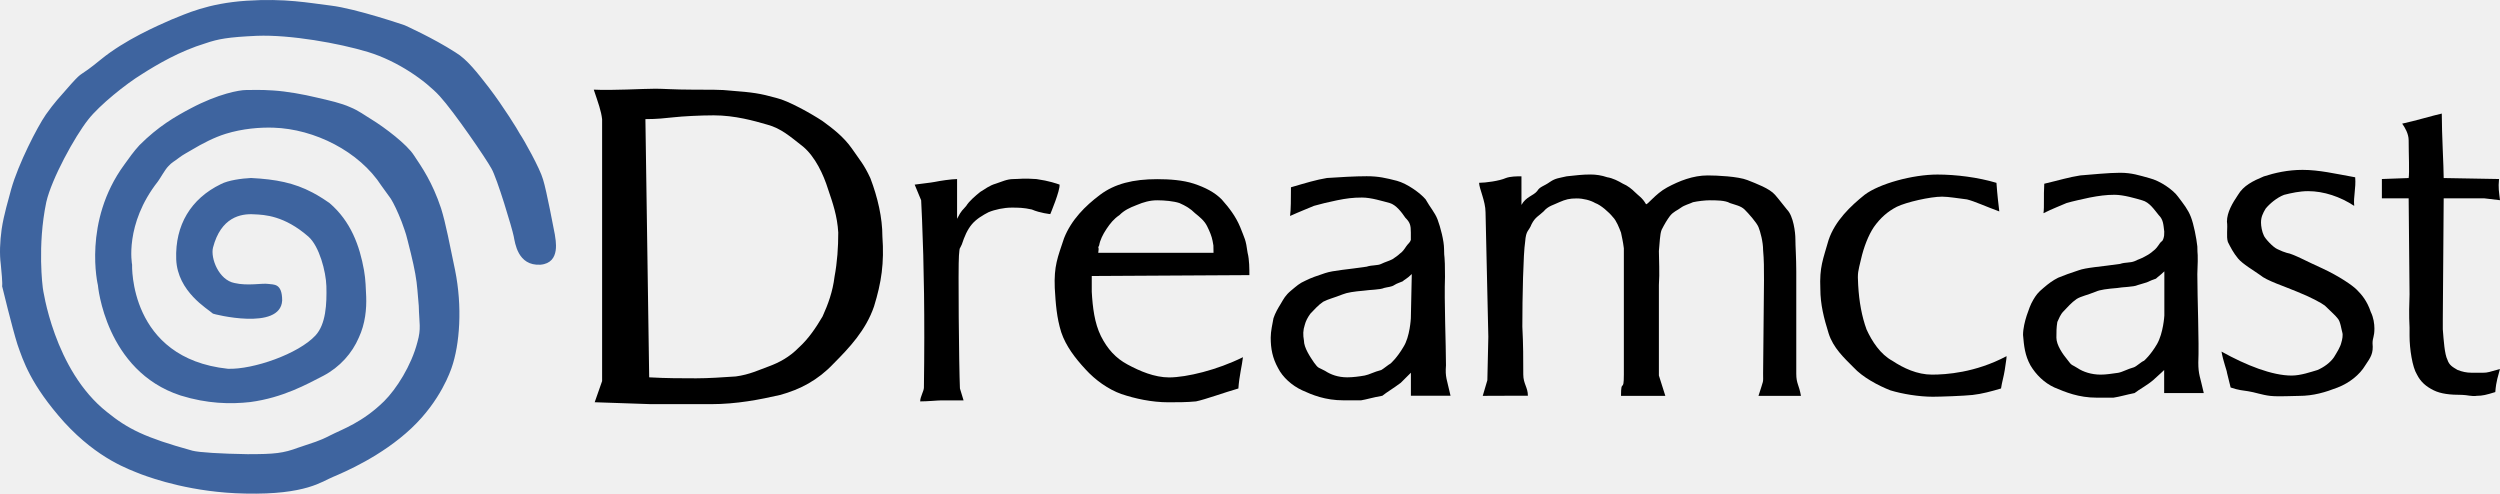
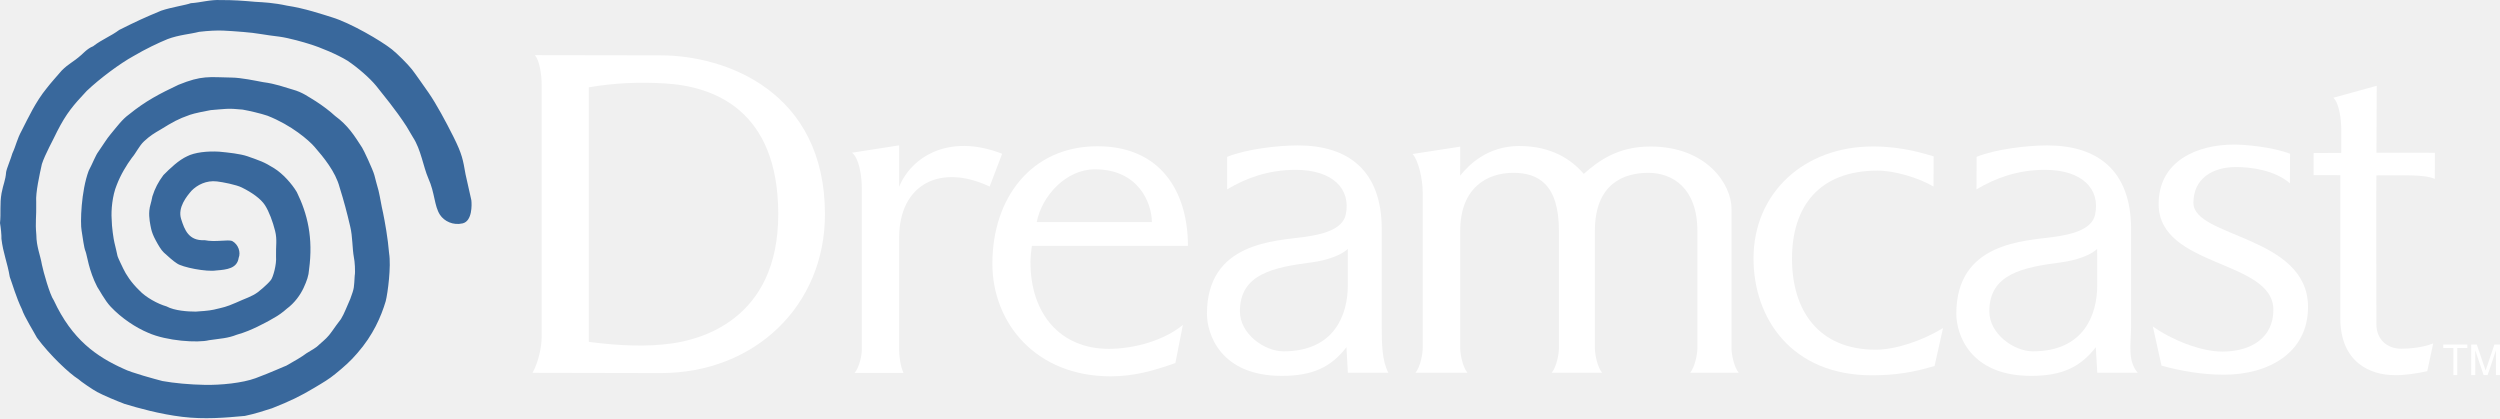
- <svg xmlns="http://www.w3.org/2000/svg" viewBox="0 0 1013.984 200.222" height="200.222" width="1013.984" xml:space="preserve" version="1.1" id="svg2">
-   <defs id="defs6">
-     <clipPath id="clipPath16" clipPathUnits="userSpaceOnUse">
-       <path id="path18" d="m 0,160.178 811.187,0 L 811.187,0 0,0 0,160.178 Z" />
-     </clipPath>
-   </defs>
-   <g transform="matrix(1.25,0,0,-1.25,0,200.2225)" id="g10">
-     <g id="g12">
-       <g clip-path="url(#clipPath16)" id="g14">
-         <g transform="translate(451.1852,42.2087)" id="g20">
-           <path id="path22" style="fill:#000000;fill-opacity:1;fill-rule:nonzero;stroke:none" d="m 0,0 c -0.59,-0.288 -2.376,-1.771 -2.997,-2.089 -2.377,-0.605 -3.875,-1.498 -5.358,-1.786 -1.771,-0.318 -3.891,-0.59 -5.692,-0.59 -2.982,0 -5.358,0.893 -7.175,2.089 -2.104,1.18 -2.104,0.605 -3.602,2.709 -1.181,1.756 -3.27,4.768 -3.27,7.16 -0.318,1.801 -0.318,3.3 0.287,5.101 0.303,1.196 0.924,2.376 1.802,3.587 1.181,1.196 2.407,2.695 4.178,3.891 1.801,0.923 3.3,1.195 6.281,2.376 1.499,0.606 3.603,0.923 6.903,1.211 1.771,0.288 5.358,0.288 6.569,0.878 1.196,0.318 2.407,0.318 3.3,0.938 0.893,0.591 2.089,0.893 2.695,1.196 0.59,0.576 1.498,0.893 2.982,2.377 L 6.6,14.698 c 0,0 -0.288,-5.994 -2.392,-9.279 C 2.104,1.801 0,0 0,0 m -32.59,47.893 c 3.285,1.484 5.692,2.392 7.765,3.285 2.12,0.606 4.496,1.181 7.478,1.801 2.997,0.606 5.101,0.893 8.098,0.893 2.982,0 6.6,-1.165 8.977,-1.771 2.104,-0.62 3.875,-2.997 5.101,-4.798 C 6.327,45.805 6.6,44.896 6.6,42.52 l 0,-2.407 C 6.312,39.22 5.707,38.932 5.101,38.039 4.496,37.131 3.905,36.238 3.012,35.648 2.407,35.042 1.484,34.437 0.606,33.846 -0.59,33.241 -1.771,32.953 -2.997,32.348 -4.178,31.742 -5.979,32.03 -7.75,31.44 c -5.994,-0.909 -10.777,-1.181 -13.472,-2.089 -2.694,-0.893 -4.495,-1.499 -6.297,-2.407 -2.074,-0.893 -2.982,-1.801 -4.783,-3.285 -1.802,-1.498 -2.377,-2.679 -3.27,-4.193 -0.923,-1.483 -1.816,-2.997 -2.407,-4.768 -0.317,-1.801 -0.893,-4.178 -0.893,-6.282 0,-3.602 0.576,-6.599 2.377,-9.869 1.498,-2.982 4.496,-5.676 7.795,-7.205 3.27,-1.499 7.478,-3.27 13.472,-3.27 l 5.677,0 c 1.801,0.288 3.572,0.893 6.902,1.484 1.499,1.211 3.572,2.391 5.964,4.193 2.104,2.088 3.3,3.284 3.3,3.284 l 0,-7.477 5.994,0 6.872,0 c -1.195,5.388 -1.786,5.994 -1.483,9.869 0,6.6 -0.606,20.965 -0.318,28.73 0,7.795 -0.303,5.676 -0.303,8.976 0,2.694 -1.196,7.19 -2.089,9.567 -0.923,2.406 -2.406,3.905 -3.905,6.599 -1.801,2.104 -5.994,5.101 -9.279,5.995 -3.572,0.923 -5.994,1.498 -9.854,1.498 -3.603,0 -8.976,-0.303 -12.866,-0.575 -3.603,-0.606 -6.6,-1.529 -11.686,-3.012 -0.015,-3.936 -0.015,-7.236 -0.288,-9.31" />
-         </g>
-         <g transform="translate(695.677,43.1168)" id="g24">
-           <path id="path26" style="fill:#000000;fill-opacity:1;fill-rule:nonzero;stroke:none" d="m 0,0 c -0.893,-0.318 -2.392,-1.801 -3.285,-2.119 -2.104,-0.575 -3.587,-1.499 -5.086,-1.786 -2.119,-0.288 -3.89,-0.591 -5.691,-0.591 -2.982,0 -5.677,0.893 -7.478,2.104 -1.801,1.196 -1.801,0.591 -3.3,2.695 -1.498,1.801 -3.587,4.783 -3.587,7.19 0,1.771 0,3.3 0.303,5.101 0.59,1.181 0.923,2.376 2.088,3.542 1.211,1.211 2.407,2.71 4.208,3.936 1.499,0.893 3.27,1.18 6.252,2.376 1.226,0.575 3.603,0.893 6.902,1.166 1.499,0.318 5.389,0.318 6.6,0.938 0.893,0.288 2.089,0.591 2.982,0.893 1.196,0.591 2.089,0.893 2.967,1.196 0.605,0.606 1.211,0.923 2.725,2.377 l 0,-14.35 c 0,0 -0.318,-5.677 -2.392,-9.279 C 2.089,1.771 0,0 0,0 m -32.62,47.878 c 2.982,1.499 5.389,2.377 7.478,3.3 2.073,0.606 4.783,1.181 7.477,1.771 2.982,0.575 5.389,0.908 8.083,0.908 2.982,0 6.872,-1.181 8.961,-1.786 2.392,-0.621 3.906,-2.997 5.389,-4.798 1.499,-1.499 1.499,-2.952 1.802,-5.359 0,-0.923 0,-1.513 -0.318,-2.391 C 5.949,38.584 5.646,38.917 5.056,38.009 4.451,37.116 3.845,36.223 2.952,35.617 2.346,35.042 1.453,34.437 0.258,33.816 c -0.909,-0.575 -2.105,-0.893 -3.3,-1.498 -1.499,-0.606 -2.982,-0.288 -4.753,-0.894 -6.297,-0.908 -11.08,-1.18 -13.472,-2.088 -2.725,-0.909 -4.496,-1.514 -6.6,-2.392 -1.801,-0.923 -2.997,-1.801 -4.783,-3.33 -1.801,-1.484 -2.407,-2.362 -3.3,-3.86 -0.893,-1.499 -1.514,-3.3 -2.119,-5.101 -0.575,-1.786 -1.181,-4.178 -1.181,-6.282 0.303,-3.572 0.605,-6.6 2.407,-9.869 1.771,-2.982 4.48,-5.677 7.78,-7.175 3.573,-1.499 7.796,-3.3 13.775,-3.3 l 5.359,0 c 2.119,0.318 3.89,0.893 6.872,1.498 1.513,1.196 3.905,2.407 5.994,4.163 2.407,2.134 3.602,3.315 3.602,3.315 l 0,-7.478 5.995,0 6.857,0 c -1.181,5.374 -1.771,5.995 -1.771,9.885 0.287,6.584 -0.318,20.934 -0.318,28.7 0.318,7.795 0,5.676 0,8.991 -0.288,2.679 -1.166,7.205 -2.089,9.551 -0.908,2.407 -2.377,4.208 -4.178,6.6 -1.498,2.119 -5.676,5.101 -9.279,6.009 -3.285,0.893 -5.676,1.741 -9.551,1.741 -3.603,0 -9.279,-0.575 -12.897,-0.863 -3.875,-0.605 -6.57,-1.498 -11.671,-2.694 -0.257,-4.193 0.046,-7.463 -0.257,-9.567" />
-         </g>
-         <g transform="translate(481.111,31.7339)" id="g28">
-           <path id="path30" style="fill:#000000;fill-opacity:1;fill-rule:nonzero;stroke:none" d="M 0,0 1.499,5.071 1.816,19.163 0.908,59.564 c 0,3.602 -2.089,7.765 -2.089,9.566 2.089,0 6.57,0.606 8.644,1.529 1.498,0.575 3.602,0.575 5.101,0.575 l 0,-9.278 c 1.498,2.694 3.875,2.966 5.101,4.495 0.893,1.499 2.104,1.499 4.178,2.982 1.801,1.226 2.982,1.226 5.388,1.801 2.998,0.318 5.071,0.591 7.766,0.591 1.801,0 3.602,-0.288 5.388,-0.893 1.802,-0.288 3.573,-1.196 5.086,-2.089 1.499,-0.606 2.982,-1.801 3.875,-2.71 1.211,-1.226 2.407,-1.801 3.603,-3.89 0.303,-0.605 2.982,3.27 6.872,5.374 3.906,2.104 8.386,3.905 13.185,3.905 2.981,0 9.854,-0.318 12.851,-1.498 2.997,-1.196 7.19,-2.725 8.991,-4.799 1.786,-2.074 2.377,-2.982 3.875,-4.783 2.104,-2.089 2.725,-7.478 2.725,-9.567 0,-2.391 0.287,-5.994 0.287,-10.49 l 0,-33.18 c 0,-3.3 0.909,-3.602 1.514,-7.205 l -6.6,0 -7.175,0 c 1.771,5.676 1.499,3.905 1.499,7.205 l 0.288,30.198 c 0,4.208 0,6.6 -0.288,9.885 0,2.664 -0.893,5.994 -1.499,7.478 -0.605,1.483 -3.299,4.495 -4.495,5.676 -1.211,1.196 -2.982,1.498 -4.783,2.119 -1.499,0.893 -4.496,0.893 -6.57,0.893 -1.514,0 -3.905,-0.287 -5.404,-0.621 -1.18,-0.575 -2.694,-0.893 -3.905,-1.771 -1.181,-0.908 -2.377,-1.21 -3.572,-2.694 -0.909,-1.211 -1.787,-2.679 -2.695,-4.48 -0.605,-1.529 -0.605,-4.208 -0.893,-6.903 0,-2.982 0.288,-6.872 0,-11.05 L 57.157,6.6 59.246,0 51.768,0 44.866,0 c 0,5.994 0.923,0.605 0.923,6.887 l 0,27.232 0,13.744 c -0.303,2.407 -0.575,3.3 -0.923,5.101 -0.575,1.499 -1.468,3.89 -2.664,5.071 -1.211,1.529 -3.906,3.905 -5.707,4.526 -1.498,0.893 -3.875,1.499 -5.979,1.499 -2.392,0 -3.603,-0.318 -5.691,-1.227 -1.802,-0.893 -3.573,-1.18 -5.071,-2.981 -1.529,-1.484 -2.71,-1.802 -3.906,-4.148 -0.923,-2.407 -1.801,-1.801 -2.089,-5.737 -0.605,-3.86 -0.908,-17.937 -0.908,-27.504 0.303,-5.691 0.303,-10.762 0.303,-15.545 0,-2.982 1.498,-4.178 1.498,-6.888 l -6.872,0 C 6.585,0 2.71,0 0,0" />
-         </g>
-         <g transform="translate(651.0836,44.6154)" id="g32">
-           <path id="path34" style="fill:#000000;fill-opacity:1;fill-rule:nonzero;stroke:none" d="m 0,0 c 0,-0.923 -0.318,-2.407 -0.59,-4.496 -0.318,-2.104 -0.909,-3.905 -1.211,-5.994 -2.982,-0.893 -6.267,-1.786 -9.249,-2.104 -2.725,-0.303 -10.475,-0.575 -12.897,-0.575 -4.48,0 -9.884,0.893 -13.759,2.074 -3.89,1.528 -8.976,4.208 -11.973,7.477 -2.982,2.997 -6.6,6.297 -8.084,11.081 -1.483,4.783 -2.664,9.278 -2.664,14.349 -0.318,7.19 0.893,9.582 2.664,15.849 2.105,6.297 7.206,11.08 11.686,14.683 4.753,3.602 15.561,6.584 23.644,6.584 5.994,0 13.154,-0.893 19.148,-2.694 0.303,-4.208 0.606,-6.57 0.924,-9.279 -4.193,1.529 -8.099,3.33 -10.49,3.905 -2.68,0.318 -5.995,0.893 -8.068,0.893 -3.89,0 -11.671,-1.801 -14.668,-3.269 -2.982,-1.529 -5.358,-3.603 -7.478,-6.6 -1.801,-2.695 -3.3,-6.585 -4.177,-10.475 -0.909,-3.905 -1.181,-4.178 -0.909,-8.371 0.303,-5.388 1.181,-10.172 2.71,-14.365 1.771,-3.89 4.496,-8.068 8.371,-10.172 3.602,-2.391 8.083,-4.495 12.866,-4.495 4.465,0 14.032,0.59 24.204,5.994" />
-         </g>
-         <g transform="translate(723.7862,34.4434)" id="g36">
-           <path id="path38" style="fill:#000000;fill-opacity:1;fill-rule:nonzero;stroke:none" d="m 0,0 -1.181,4.768 c 0,0.606 -1.195,3.588 -1.786,6.888 8.068,-4.496 16.469,-7.781 22.736,-7.781 2.982,0 6.282,1.181 8.37,1.786 2.105,0.893 4.193,2.407 5.389,4.163 0.924,1.529 2.089,3.315 2.407,4.813 0.288,0.909 0.575,2.377 0.288,3.27 -0.288,0.923 -0.606,3.603 -1.499,4.511 -0.605,0.893 -2.997,2.967 -4.178,4.178 -1.196,0.893 -4.495,2.694 -8.991,4.495 -4.178,1.771 -9.884,3.573 -11.958,5.374 -2.119,1.514 -5.692,3.587 -7.19,5.389 -1.499,1.801 -2.407,3.587 -3.3,5.358 -0.575,1.817 0,4.511 -0.303,6.63 0,2.982 1.786,5.994 3.587,8.659 1.772,2.997 4.784,4.495 8.371,5.994 3.603,1.165 7.796,2.119 12.579,2.119 5.373,0 10.475,-1.226 17.074,-2.407 0.288,-3.602 -0.62,-6.297 -0.317,-9.279 -4.511,2.982 -9.885,4.784 -14.956,4.784 -2.724,0 -5.389,-0.591 -7.795,-1.196 -2.407,-0.908 -4.784,-2.982 -5.995,-4.481 -0.893,-1.498 -1.498,-2.724 -1.498,-4.495 0,-1.196 0.318,-2.982 0.893,-4.178 0.318,-0.923 2.997,-3.89 4.496,-4.496 2.104,-0.908 1.211,-0.605 2.982,-1.181 2.119,-0.317 6.902,-2.997 11.67,-5.101 5.102,-2.376 9.597,-5.373 11.08,-6.902 1.499,-1.499 3.3,-3.557 4.496,-7.175 0.908,-1.801 1.181,-3.89 1.181,-5.374 0,-2.694 -0.606,-2.982 -0.606,-4.783 0.318,-3.3 -0.575,-4.511 -2.376,-7.19 -1.771,-2.982 -5.101,-5.676 -8.976,-7.175 -3.89,-1.498 -7.765,-2.709 -12.564,-2.709 -2.104,0 -6.6,-0.288 -9.264,0 -2.694,0.302 -5.101,1.211 -7.205,1.513 C 3.906,-0.923 2.725,-0.923 0,0" />
-         </g>
-         <g transform="translate(811.1719,40.4376)" id="g40">
-           <path id="path42" style="fill:#000000;fill-opacity:1;fill-rule:nonzero;stroke:none" d="m 0,0 c -0.59,-2.407 -1.196,-3.618 -1.514,-7.478 -2.982,-0.923 -4.178,-1.211 -5.979,-1.211 -1.514,-0.287 -3.3,0.303 -4.798,0.303 -3.875,0 -6.873,0.318 -9.249,1.499 -2.407,1.195 -4.193,2.694 -5.389,5.101 -1.498,2.376 -2.406,8.37 -2.406,12.548 l 0,2.725 c 0,1.498 -0.288,2.694 0,10.747 l -0.288,31.152 -8.689,0 0,6.267 8.689,0.318 c 0.288,1.74 0,7.765 0,12.245 0,2.119 -1.211,4.178 -2.104,5.404 4.178,0.893 10.187,2.695 12.851,3.27 0,-6.872 0.621,-17.044 0.621,-20.919 l 17.952,-0.318 c -0.287,-2.997 0,-4.178 0.318,-6.872 l -5.101,0.605 -13.169,0 -0.288,-39.205 0,-3.299 c 0.288,-3.603 0.575,-8.068 1.499,-9.87 0.575,-1.801 1.771,-2.407 3.269,-3.3 1.499,-0.605 2.997,-0.908 4.496,-0.908 l 3.905,0 C -4.178,-1.226 -3.285,-0.923 0,0" />
-         </g>
-         <g transform="translate(403.3071,44.2824)" id="g44">
-           <path id="path46" style="fill:#000000;fill-opacity:1;fill-rule:nonzero;stroke:none" d="m 0,0 c -0.288,-2.679 -1.196,-5.964 -1.483,-10.157 -4.178,-1.181 -10.778,-3.587 -13.76,-4.193 -2.982,-0.287 -5.994,-0.287 -8.976,-0.287 -5.374,0 -10.778,1.18 -15.273,2.694 -4.178,1.499 -8.401,4.465 -11.671,8.083 -3.3,3.572 -6.297,7.478 -7.795,11.943 -1.499,4.783 -1.802,9.279 -2.104,14.35 -0.288,7.205 0.923,9.884 3.012,16.166 2.376,5.995 6.872,10.475 11.67,14.078 4.784,3.602 10.778,5.086 18.543,5.086 3.905,0 8.371,-0.288 11.973,-1.484 3.588,-1.211 6.6,-2.709 8.977,-5.101 2.376,-2.694 4.495,-5.374 5.994,-8.976 1.498,-3.89 1.801,-3.89 2.407,-8.371 0.575,-2.119 0.575,-5.404 0.575,-7.205 l -51.148,-0.288 0,-5.101 c 0.288,-5.101 0.893,-10.172 2.967,-14.38 2.104,-4.178 4.783,-7.175 8.673,-9.248 3.906,-2.105 8.689,-4.178 13.487,-4.178 C -18.225,-6.539 -8.371,-4.163 0,0 m -46.955,33.861 37.404,0 c 0,2.967 0,2.089 -0.303,3.875 -0.288,1.499 -0.893,2.997 -1.786,4.784 -0.893,1.786 -2.392,2.966 -3.906,4.193 -1.498,1.498 -2.982,2.376 -5.071,3.299 -1.816,0.606 -4.813,0.894 -7.205,0.894 -2.391,0 -4.495,-0.621 -6.599,-1.514 -2.377,-0.893 -4.178,-1.786 -5.662,-3.3 -1.816,-1.211 -2.982,-2.679 -4.192,-4.481 -1.196,-1.801 -2.089,-3.602 -2.392,-5.373 l -0.303,-0.591 c 0,0 0.303,0 0.015,-1.786" />
-         </g>
-         <g transform="translate(298.5746,29.9325)" id="g48">
-           <path id="path50" style="fill:#000000;fill-opacity:1;fill-rule:nonzero;stroke:none" d="m 0,0 c 0,1.529 1.211,3.315 1.211,4.511 0.318,22.72 0,40.082 -0.606,54.447 l -0.287,6.297 -2.104,5.086 c 2.104,0.318 5.101,0.591 6.6,0.893 1.483,0.318 5.373,0.909 7.159,0.909 l 0,-12.897 c 1.529,3.012 1.802,2.725 2.982,4.208 0.924,1.529 2.997,3.27 4.496,4.496 1.529,0.908 2.982,2.104 5.101,2.709 1.786,0.575 3.587,1.484 5.691,1.484 1.787,0 3.285,0.317 7.493,0 4.148,-0.591 6.57,-1.484 7.478,-1.787 0.288,-1.786 -2.997,-9.581 -2.997,-9.581 0,0 -3.3,0.318 -5.994,1.498 -2.695,0.606 -4.466,0.606 -6.585,0.606 -2.376,0 -5.358,-0.606 -7.478,-1.499 -1.786,-0.923 -3.875,-2.134 -5.358,-3.875 -1.514,-1.801 -2.407,-3.92 -3.3,-6.599 -0.923,-2.12 -0.605,-0.318 -0.923,-3.603 -0.288,-3.588 0,-35.617 0.318,-43.095 l 1.18,-3.875 -7.174,0 C 5.707,0.333 2.407,0 0,0" />
-         </g>
-         <g transform="translate(192.9642,29.6601)" id="g52">
-           <path id="path54" style="fill:#000000;fill-opacity:1;fill-rule:nonzero;stroke:none" d="m 0,0 2.407,6.872 0,84.964 c -0.318,2.724 -1.196,5.086 -2.71,9.597 5.994,-0.318 15.864,0.302 20.041,0.302 2.392,0 6.297,-0.302 11.671,-0.302 5.389,0 10.187,0 12.564,-0.318 7.477,-0.575 9.597,-0.893 14.97,-2.377 3.875,-0.893 11.353,-5.101 14.955,-7.477 3.3,-2.407 6.873,-5.102 9.582,-8.977 2.664,-3.89 3.89,-5.101 5.964,-9.566 2.407,-6.312 3.905,-12.897 3.905,-18.876 C 93.97,45.153 93.047,38.887 90.64,31.106 87.976,23.311 82.572,17.634 77.501,12.533 72.4,7.145 66.724,4.163 60.139,2.361 53.57,0.863 46.092,-0.621 37.706,-0.621 l -19.451,0 L 0,0 Z m 17.68,8.083 c 5.646,-0.318 10.46,-0.318 15.243,-0.318 3.905,0 8.688,0.318 12.866,0.606 4.481,0.605 7.478,2.104 10.793,3.3 3.285,1.211 6.584,2.966 9.566,5.994 3.3,2.982 5.677,6.6 7.796,10.187 1.771,3.89 3.3,8.068 3.875,12.866 0.893,4.784 1.211,9.582 1.211,14.35 -0.318,5.389 -1.786,9.597 -3.315,14.078 -1.483,4.768 -4.163,10.474 -8.068,13.774 -4.178,3.27 -7.175,5.964 -11.671,7.16 -4.177,1.211 -10.459,3.012 -17.347,3.012 -4.495,0 -10.202,-0.318 -12.896,-0.62 -2.982,-0.303 -5.389,-0.606 -9.279,-0.606 L 17.68,8.083 Z" />
-         </g>
-         <g transform="translate(91.5573,62.656)" id="g56">
-           <path id="path58" style="fill:#3e649f;fill-opacity:1;fill-rule:nonzero;stroke:none" d="m 0,0 c 0,5.689 -2.708,5.129 -4.547,5.402 -1.983,0.287 -6.681,-0.711 -10.926,0.287 -5.115,0.992 -7.823,8.089 -6.969,11.501 2.558,9.806 8.951,11.084 13.348,10.79 3.419,-0.144 9.805,-0.424 17.614,-7.241 3.548,-3.125 5.682,-11.365 5.826,-16.041 0.15,-5.819 -0.144,-12.363 -3.549,-16.041 -5.539,-5.969 -20.172,-11.07 -28.397,-10.797 -32.24,3.412 -31.097,33.792 -31.097,33.792 0,0 -2.565,13.067 8.376,26.988 0.854,1.135 2.27,3.836 3.405,4.964 1.135,1.279 1.982,1.566 3.412,2.708 1.278,0.992 2.694,1.696 4.116,2.551 3.549,2.126 7.385,4.101 11.07,5.244 5.546,1.702 11.084,2.126 15.488,1.989 13.339,-0.423 27.829,-7.672 35.077,-18.892 1.128,-1.552 1.983,-2.694 2.974,-4.116 0.998,-1.567 2.27,-4.26 3.549,-7.522 1.709,-4.834 1.127,-2.844 2.981,-10.229 1.278,-5.251 1.86,-8.534 2.133,-11.925 0.151,-1.566 0.28,-3.261 0.438,-5.114 0.137,-5.826 0.841,-7.249 -0.438,-11.789 -1.982,-7.657 -6.824,-15.207 -10.797,-19.165 -7.097,-6.969 -13.62,-9.102 -17.463,-11.078 -3.836,-1.989 -5.395,-2.27 -10.359,-3.979 -4.963,-1.846 -7.672,-2.134 -16.486,-2.134 -8.656,0.137 -15.753,0.568 -17.88,1.128 -15.487,4.267 -21.019,7.105 -27.692,12.507 -17.327,13.62 -20.876,40.321 -20.876,40.321 0,0 -1.846,13.62 1.128,27.829 1.71,7.528 9.245,21.299 13.649,26.845 3.685,4.677 12.197,11.508 17.312,14.633 5.115,3.261 12.363,7.521 20.739,10.071 4.116,1.401 7.248,1.983 16.609,2.414 10.796,0.424 26.708,-2.414 36.068,-5.251 9.806,-2.989 18.742,-9.382 23.297,-14.339 4.676,-5.121 15.056,-20.308 16.752,-23.44 1.853,-3.124 6.817,-19.74 7.241,-22.01 0.438,-2.126 1.278,-9.655 8.67,-9.231 6.81,0.582 4.82,8.376 4.677,9.806 -0.288,1.422 -2.694,14.338 -3.836,17.887 -0.992,3.548 -6.236,12.923 -7.522,14.769 -0.567,1.142 -5.394,8.951 -10.071,15.057 -3.556,4.547 -6.975,9.101 -10.811,11.371 -7.234,4.67 -16.465,8.8 -16.465,8.8 0,0 -15.761,5.402 -24.007,6.394 -7.098,0.855 -14.755,2.406 -27.398,1.566 -12.636,-0.855 -19.597,-4.267 -24.274,-6.106 -4.554,-1.997 -15.056,-6.545 -22.879,-12.924 -7.816,-6.407 -5.395,-3.275 -9.655,-7.952 -4.116,-4.691 -5.395,-5.969 -8.232,-9.956 -2.845,-4.116 -8.937,-16.041 -11.228,-24.13 -0.841,-3.268 -2.407,-8.239 -3.118,-13.067 -0.567,-4.109 -0.718,-8.096 -0.28,-11.357 0.711,-6.961 0.424,-7.097 0.424,-7.097 0,0 3.261,-13.491 4.971,-18.893 1.839,-5.244 4.26,-13.06 15.193,-25.279 11.07,-12.076 21.156,-15.33 24.992,-16.896 3.836,-1.422 16.752,-5.962 33.798,-6.249 19.741,-0.431 24.855,3.972 28.404,5.394 3.685,1.566 15.761,6.681 25.415,15.761 9.655,9.08 12.78,18.886 13.067,19.597 2.687,7.665 3.549,19.891 1.128,31.816 -1.702,8.089 -2.981,15.064 -4.547,20.028 -2.845,8.512 -6.25,13.347 -8.8,17.176 -2.27,3.548 -9.382,8.95 -13.778,11.651 -2.133,1.265 -4.116,2.838 -6.961,3.98 -2.845,1.279 -6.537,2.119 -10.933,3.125 -4.116,0.991 -9.518,1.983 -14.058,2.27 -3.973,0.28 -7.378,0.136 -8.815,0.136 -1.982,0 -8.8,-1.142 -17.88,-5.955 -5.114,-2.701 -10.516,-5.84 -16.615,-11.925 -1.854,-1.997 -3.549,-4.403 -4.971,-6.393 -13.491,-18.462 -8.52,-39.057 -8.52,-39.057 0,0 2.407,-27.836 26.831,-35.788 8.67,-2.694 16.199,-2.845 22.592,-2.127 10.653,1.415 18.462,5.826 23.713,8.52 5.402,2.83 9.375,7.385 11.508,12.363 2.126,4.54 2.55,9.367 2.407,13.34 -0.137,2.421 -0.137,5.395 -0.704,8.527 -1.416,7.937 -4.26,15.897 -11.228,21.852 l -2.134,1.429 c -1.279,0.855 -2.406,1.423 -3.405,1.983 -5.955,3.132 -11.795,4.267 -19.884,4.691 -2.988,-0.144 -7.378,-0.718 -9.798,-1.99 C -29.553,33.094 -34.797,24.56 -34.381,13.361 -33.957,2.852 -24.151,-2.687 -22.456,-4.246 -22.298,-4.396 -0.575,-9.928 0,0" />
-         </g>
-       </g>
+ <svg xmlns="http://www.w3.org/2000/svg" version="1.1" id="Layer_1" x="0px" y="0px" viewBox="0 0 3839 642" style="enable-background:new 0 0 3839 642;" xml:space="preserve">
+   <style type="text/css">
+ 	.st0{fill:#F05100;}
+ 	.st1{fill:#39689C;}
+ 	.st2{fill:#CF3312;}
+ 	.st3{fill:#FFFFFF;}
+ </style>
+   <g>
+     <g>
+       <polygon class="st3" points="3767.4,534.4 3751.9,534.4 3751.9,529.1 3788.8,529.1 3788.8,534.4 3773.4,534.4 3773.4,576     3767.4,576   " />
+       <polygon class="st3" points="3813.8,576 3801,537.9 3801,576 3794.8,576 3794.8,529.1 3803.4,529.1 3816.9,569 3830.4,529.1     3839,529.1 3839,576 3832.8,576 3832.8,537.9 3820,576   " />
+       <path class="st3" d="M831.8,131c0-16.3-3.1-37.4-10.3-46.3c47.2,0,149.2,0.3,192.9,0.3c100.6,0,252.4,55.9,252.4,244.1    c0,139.8-107.2,243.8-252.4,243.8c-31.9,0-153.4-0.4-196.6-0.4c8.8-16.3,14-38.5,14-56V131L831.8,131z M904.2,525    c46.5,6,89.3,7.9,128.1,2.3c37.5-5.4,163.6-32.5,162.8-199.9c-0.7-158.6-98.8-194.9-174.2-199.3c-39.4-2.3-77.5-0.8-116.7,6    L904.2,525L904.2,525z" />
+       <path class="st3" d="M1308.4,234.5l72.3-11.3c0,14.8,0,58.2,0,63.7c18.6-45.8,76.3-82.7,158.2-50.8l-19.2,50.4    c-75.1-35.6-139-4.4-139,79v171.9c0,8.2,1.8,24.7,6.7,35.3h-75.1c7.6-9.3,11.1-27.1,11.1-35.3v-248    C1323.4,271.4,1319.7,243.5,1308.4,234.5L1308.4,234.5z" />
+       <path class="st3" d="M3593.8,269c0,4.7,0,204.7,0,219.6c0,69,47.5,87.4,82.8,87.4c14.9,0.7,36-2.8,50.7-6l9.1-42.6    c-17.2,6.6-37.1,8.1-49.1,8.1c-22.1,0-38.1-14.7-38.1-37.6c0-20.6-0.5-222.1,0-228.6h-0.2c2.9,0,48.7-0.2,53.4,0    c15,0.5,26.6,1.4,36.5,5.4l0.1-40.1c0,0-87.9-0.1-89.7-0.1l0.4-102.8l-66.6,18.4c9.2,8.6,12.2,33.7,12.2,50.3    c0,0-0.1,30.7-0.1,34.4c-3,0-36.8,0.2-42.4,0.2v33.9C3558.5,269,3593.8,269,3593.8,269L3593.8,269z" />
+       <path class="st3" d="M3305.9,501.3c28.6,20.5,73.6,38.6,106.6,38.6c45.7,0,78.5-22.2,78.5-64.1c0-77.3-176.2-64.5-176.2-162.5    c0-66.3,59.3-91.3,115.8-91.3c18.2,0,59.6,3.9,86,14.1l-0.2,45.3c-23.4-20-59.2-24.9-82.7-24.9c-37.4,0-65.5,18.6-65.5,55    c0,53.4,176,50.3,176,159.9c0,70.9-61.4,104-129.1,104c-32.9,0-67.3-5.8-95.9-14L3305.9,501.3L3305.9,501.3z" />
+       <path class="st3" d="M2242.2,269.7c0-4,0.1-39.9,0.1-44.5l-73.2,11.3c8.8,9.2,15.6,38.1,15.6,58.7V535c0,8.2-3.5,28.1-11.1,37.4    h79.8c-7.6-9.3-11.1-29.2-11.1-37.4V354.6c0-66,40.9-89.2,81.5-89.2c36.8,0,70.1,15.9,70.1,89.2V535c0,8.2-3.5,28.1-11.1,37.4    h77.4c-7.6-9.3-11.1-29.2-11.1-37.4V354.6c0-73.2,45.2-89.2,82.1-89.2c36.8,0,75.3,23.1,75.3,89.2V535c0,8.2-3.5,28.1-11.1,37.4    h74.6c-7.6-9.3-11.1-29.2-11.1-37.4V320.3c0-36.6-37.4-95.3-124.6-95.3c-50.8,0-80.1,22.6-102.3,42    c-18.9-22.1-49.7-42.8-99.2-42.8C2284.6,224.3,2256.1,252.5,2242.2,269.7L2242.2,269.7z" />
+       <path class="st3" d="M2069.7,382.3c-10.4,9.8-32.3,17.5-54.9,20.5c-59.3,7.8-110.8,17.6-110.8,75.4c0,34.3,37.4,61.3,67,61.3    c78.4,0,98.7-56.6,98.7-101.2V382.3L2069.7,382.3L2069.7,382.3z M1884.5,240.8c29.9-12,78.2-17.5,108.5-17.5    c77.4,0,128.8,38.6,128.8,128.4v148.7c0,27.6,0.4,53.7,10.2,72h-62.2l-2.2-39.2c-23.5,30.4-51.7,44-99.4,44    c-94.2,0-114.8-64.4-114.8-95.3c0-110.4,105.1-111.7,150.6-118.2c25.2-3.6,57.7-10.7,62.6-34.4c8.1-39.1-19.9-68.5-77.1-68.5    c-42,0-76.4,12.8-105.1,30V240.8L1884.5,240.8z M3220.4,382.3c-10.4,9.8-32.3,17.5-54.9,20.5c-59.3,7.8-110.7,17.6-110.7,75.4    c0,34.3,37.4,61.3,67,61.3c78.4,0,98.7-56.6,98.7-101.2L3220.4,382.3L3220.4,382.3z M3035.3,240.8c29.9-12,78.3-17.5,108.5-17.5    c77.3,0,128.7,38.6,128.7,128.4v148.7c0,27.6-6,53.1,10.2,72h-62.1l-2.3-39.2c-23.6,30.4-51.6,44-99.4,44    c-94.2,0-114.8-64.4-114.8-95.3c0-110.4,105.1-111.7,150.6-118.2c25.3-3.6,57.8-10.7,62.6-34.4c8.1-39.1-19.9-68.5-77.1-68.5    c-42,0-76.3,12.8-105.1,30L3035.3,240.8L3035.3,240.8L3035.3,240.8z" />
+       <path class="st3" d="M2969.1,286.4c-23.3-13.6-60.1-24.4-85.8-24.4c-90.2,0-131.5,55.4-131.5,135.3c0,79.1,40.4,139.7,128.6,139.7    c30.2,0,71.4-13.6,103.3-33.2l-13,58.2c-32.5,9.7-59.9,14.3-96.1,14.3c-123.9,0-181.9-87.9-181.9-179.3    c0-101.1,77.9-172.1,183.3-172.1c46.1,0,79.7,11.3,93.3,15.2L2969.1,286.4L2969.1,286.4z" />
+       <path class="st3" d="M1582.4,401.6c0.1-8.4,1.2-16.3,2.1-24h239.7c0-82.4-41.2-153-138.9-153c-101.4,0-161.4,79.3-161.4,180.3    c0,91.4,67,173,181.6,173c36.3,0,66.6-8.9,99.4-20.4l11.5-58.5c-28,23.1-73.3,36.7-114.1,36.7    C1628.8,535.6,1582,482.5,1582.4,401.6L1582.4,401.6z M1592,341c7.8-40.1,44.9-81,89.3-81c67.9,0,87.5,53,87.5,81    C1768.7,341,1592,341.1,1592,341L1592,341z" />
    </g>
+     <path class="st1" d="M440.9,8.7c26.9,4,54.4,13.4,68.7,17.8c28.9,8.8,75.7,36.2,92.3,49.4c7.8,6.2,24.3,22.5,30.7,30.7   c6.2,8,18.1,25.3,25.6,35.9c12.1,17.6,26.2,43.8,38.3,67.9c13.4,26.9,14.4,34.8,18.4,57.3l8.9,39.7c0.8,6.9,1.5,32-13.3,35.6   c-14.8,3.5-28.4-3.3-34.9-13.2c-8.9-13.8-7.7-33.4-17.8-55.8c-7.9-18.1-11.3-44.4-23.8-63.4l-9.8-16.6   c-17.4-26.8-35.6-48.1-46.4-62c-9.6-11.7-27.4-27.5-44.2-38.8c-15.6-9.5-40.9-20.3-59.1-25.8c-5.8-1.9-30.6-9.2-46.1-11.2   c-21-2.3-34.7-5.7-54.6-7.1c-24.6-1.7-36.4-3.9-68.2-0.2c-12.1,3.3-31.2,4.6-48.4,11.2c-13.9,5.7-33.2,14.8-52.2,26   c-20.4,11.2-51.3,34-71.9,53.6c-20.7,22.1-31,34-45.3,62c-6.4,13.7-18.6,35.1-23.5,50.3c-3.4,15.4-9.8,44-8.7,58   c0.5,24.9-1.7,30.1,0.2,50.5c0.1,18.4,6.1,31.1,8.6,46.1c2.1,10.4,12.1,46.2,18.2,54.6c28,60.3,65.5,86.4,107.4,105.2   c11.8,6,48.7,15.9,59.4,18.7c18.2,3.3,42.2,5.5,65.2,5.9c24.3,0.5,57.7-2.8,78-10.3c22-8.1,47.4-19.6,47.1-19.2   c10.2-5.6,25.8-14.8,30.6-18.8c9.4-6,15-8.3,20.5-14.1c8-7,12.9-11,18.9-19.7c3.4-4.9,8.8-12.4,13.9-19c5.6-9.2,8.8-18.9,14.3-30.9   c6.6-17.8,5.5-16.9,6.8-35.7c1.2-5.5-0.1-23.8-1.1-27c-3-17-1.9-31.9-5.8-48.4c-5.2-22.3-9.6-38.9-16.3-60.3   c-6.3-24-24.8-46.3-38.6-62.2c-8.6-9.9-35.2-33.2-72.2-47.7c-10.4-3.5-27.4-7.5-38.2-9.4c-23.1-2.4-26.9-0.9-49,0.8   c-7.6,1.3-25.3,4.9-31.8,7.2c-19,6.7-26,10.9-45.4,22.8c-9,5.2-15.9,9.3-25.1,17.9c-7.4,6.8-12.6,18.4-18.6,25.2   c-8.2,11.1-17.3,26-23.4,42c-6.6,15.9-8.8,38.4-7.7,52.8c0,11,3,31.1,4.2,35.5c1.2,4.4,4.2,18.1,4.8,20.8   c0.7,2.7,7.8,17.2,8.8,19.3c4,8.5,11.7,20.8,24.6,33.3c9.6,10.4,28,20.7,41.8,24.6c12.4,6.8,33.3,8,44.8,8c5.7-0.4,20.2-1.2,27.8-3   c15.4-3.7,18.2-3.8,34.1-10.7c14.2-6.6,23.9-9,33.8-16.3c0,0,13.6-10.6,19.8-18.5c3.3-4.1,8.9-23.7,7.9-35.9   c-0.5-16.6,2-26-1.5-39.7c-3.4-13.7-9.2-29.5-15.5-39.3c-6.4-9.9-20-19.5-35.6-27.2c-8.7-4.3-29.4-8.3-38.1-9.3   c-16.6-2-30.5,5.6-39,14.2c-7.3,8.4-21.8,25.8-16,43.7c5.2,16.3,11.5,33.6,35.9,32.3c16.8,3.5,36.1-1.5,42.6,1.4   c9.6,5.4,13.2,17.4,9.8,25.8c-2.4,16.1-17.9,18.1-34.4,19.3c-14.8,2.5-52.3-4.8-60.5-10.9c-5.5-3.3-14-11.2-19.9-16.5   c-4.3-3.9-9.1-12.4-12.4-18.5c-4.1-7.5-6.1-13.1-7.2-18c-1.2-5.8-3.8-17-2.8-28.1c0.7-7.5,2.7-10.7,4.7-21.7   c4-12.5,8.9-21.9,16.9-32.7c10.4-10.5,23.6-23.1,36.4-28.9c11.4-6,31.2-8.2,49.2-7.1c14.6,1.4,31.9,3.2,43.3,7   c19.5,7,25.1,8.4,41.2,18.5c13.5,8.4,27.2,23.8,34.8,36.6c16.2,33.1,25.5,69.9,18.7,119.6c-0.5,8.4-3.2,16.5-8.4,27.7   c-4.8,10.2-13.3,22.7-26,32c-5.1,4.7-13.2,10.6-19.7,14c-9.3,5.6-15.6,8.6-25.3,13.5c-8.5,4-18.5,8.6-31.5,12.2   c-14.1,5.6-24.9,5.8-42.5,8.4c-17.4,4.4-65,1.3-93.4-11.3c-19.4-8.1-41.1-22.5-57.6-40c-9.2-9.6-18.2-27.1-20.8-30.6   c-13.1-25.3-15.7-49-17.8-54c-2.9-6.8-4.3-22-6.2-32.4c-2.2-11.7-0.8-60.6,10.9-91.9c6.6-12.5,10.5-23.6,15-29.5   c8.1-11.5,12-18.7,18.8-26.8c10.4-12.5,17.9-22.8,27.9-30c25.7-20.9,47.1-31.9,76.2-45.7c36.1-14.7,46.9-11.7,81-11.1   c15.4,0.1,37.7,5,48.7,7c20.4,2.7,32.1,7.6,45.9,11.5c14.8,4.1,23.3,10.7,35.4,18c10,6.4,21.7,15.2,29.4,22.4   c19.8,14.5,29.4,29.8,41.5,48.6c2.2,3.1,16.6,33.9,18.9,42.4c1.1,4.3,4.3,16.6,6.4,23.8c2.7,11.4,4,21.5,7,34.4   c2.7,13.3,7.3,38.3,9.2,61.7c3.3,20.1-2,61.1-5.2,73.6c-7,23.5-19.3,52.1-43.5,79.7c-10.3,12.2-21.2,21.7-33.9,32   c-9.7,8-18,12.8-32.9,21.7c-20.3,12.1-35.7,19.8-64.2,31c-11.6,3.7-26.2,8.6-41.9,11.8c-30.5,2.8-61.8,5.5-96,1.4   s-68.4-13.7-88.7-19.9c-11.2-4.2-32.8-13.2-41.9-18.2c-5.9-3-25.7-16.5-29-19.8c-13.6-8.4-43.9-36.9-63.5-63.5   c-4.3-8.2-19.7-32.9-23.1-43.7c-8.9-18.3-15.1-40.4-18.7-49.8C11.3,403,4.8,388.8,2.2,366.7c0.3-5.2-1-17.5-2.2-24.2   c1.7-15.1-0.6-29.4,2.4-45.9c2.6-13.9,6.1-19.7,7-32.3c0.8-5.4,7.7-21.6,9.6-28.8c5.6-11.9,7-21.6,14.3-34.9   c10.5-20.6,21.5-44.4,38.4-65.1c4.8-6.4,18.5-21.9,23.1-27.2c11-11,17.5-12.7,29.9-23.8c1.3-0.8,9.5-10.2,18.2-13.4   c14.3-11,26.7-15.1,40.3-25.2c27.3-13.6,37.2-18.2,64.3-29.5C263.3,11,285.2,7.9,293,4.9c15-0.9,30.1-5.7,45.9-4.8   c17.7-0.2,35.5,1.1,53.2,2.7C404.1,3.5,419.7,4.1,440.9,8.7L440.9,8.7z" />
  </g>
</svg>
